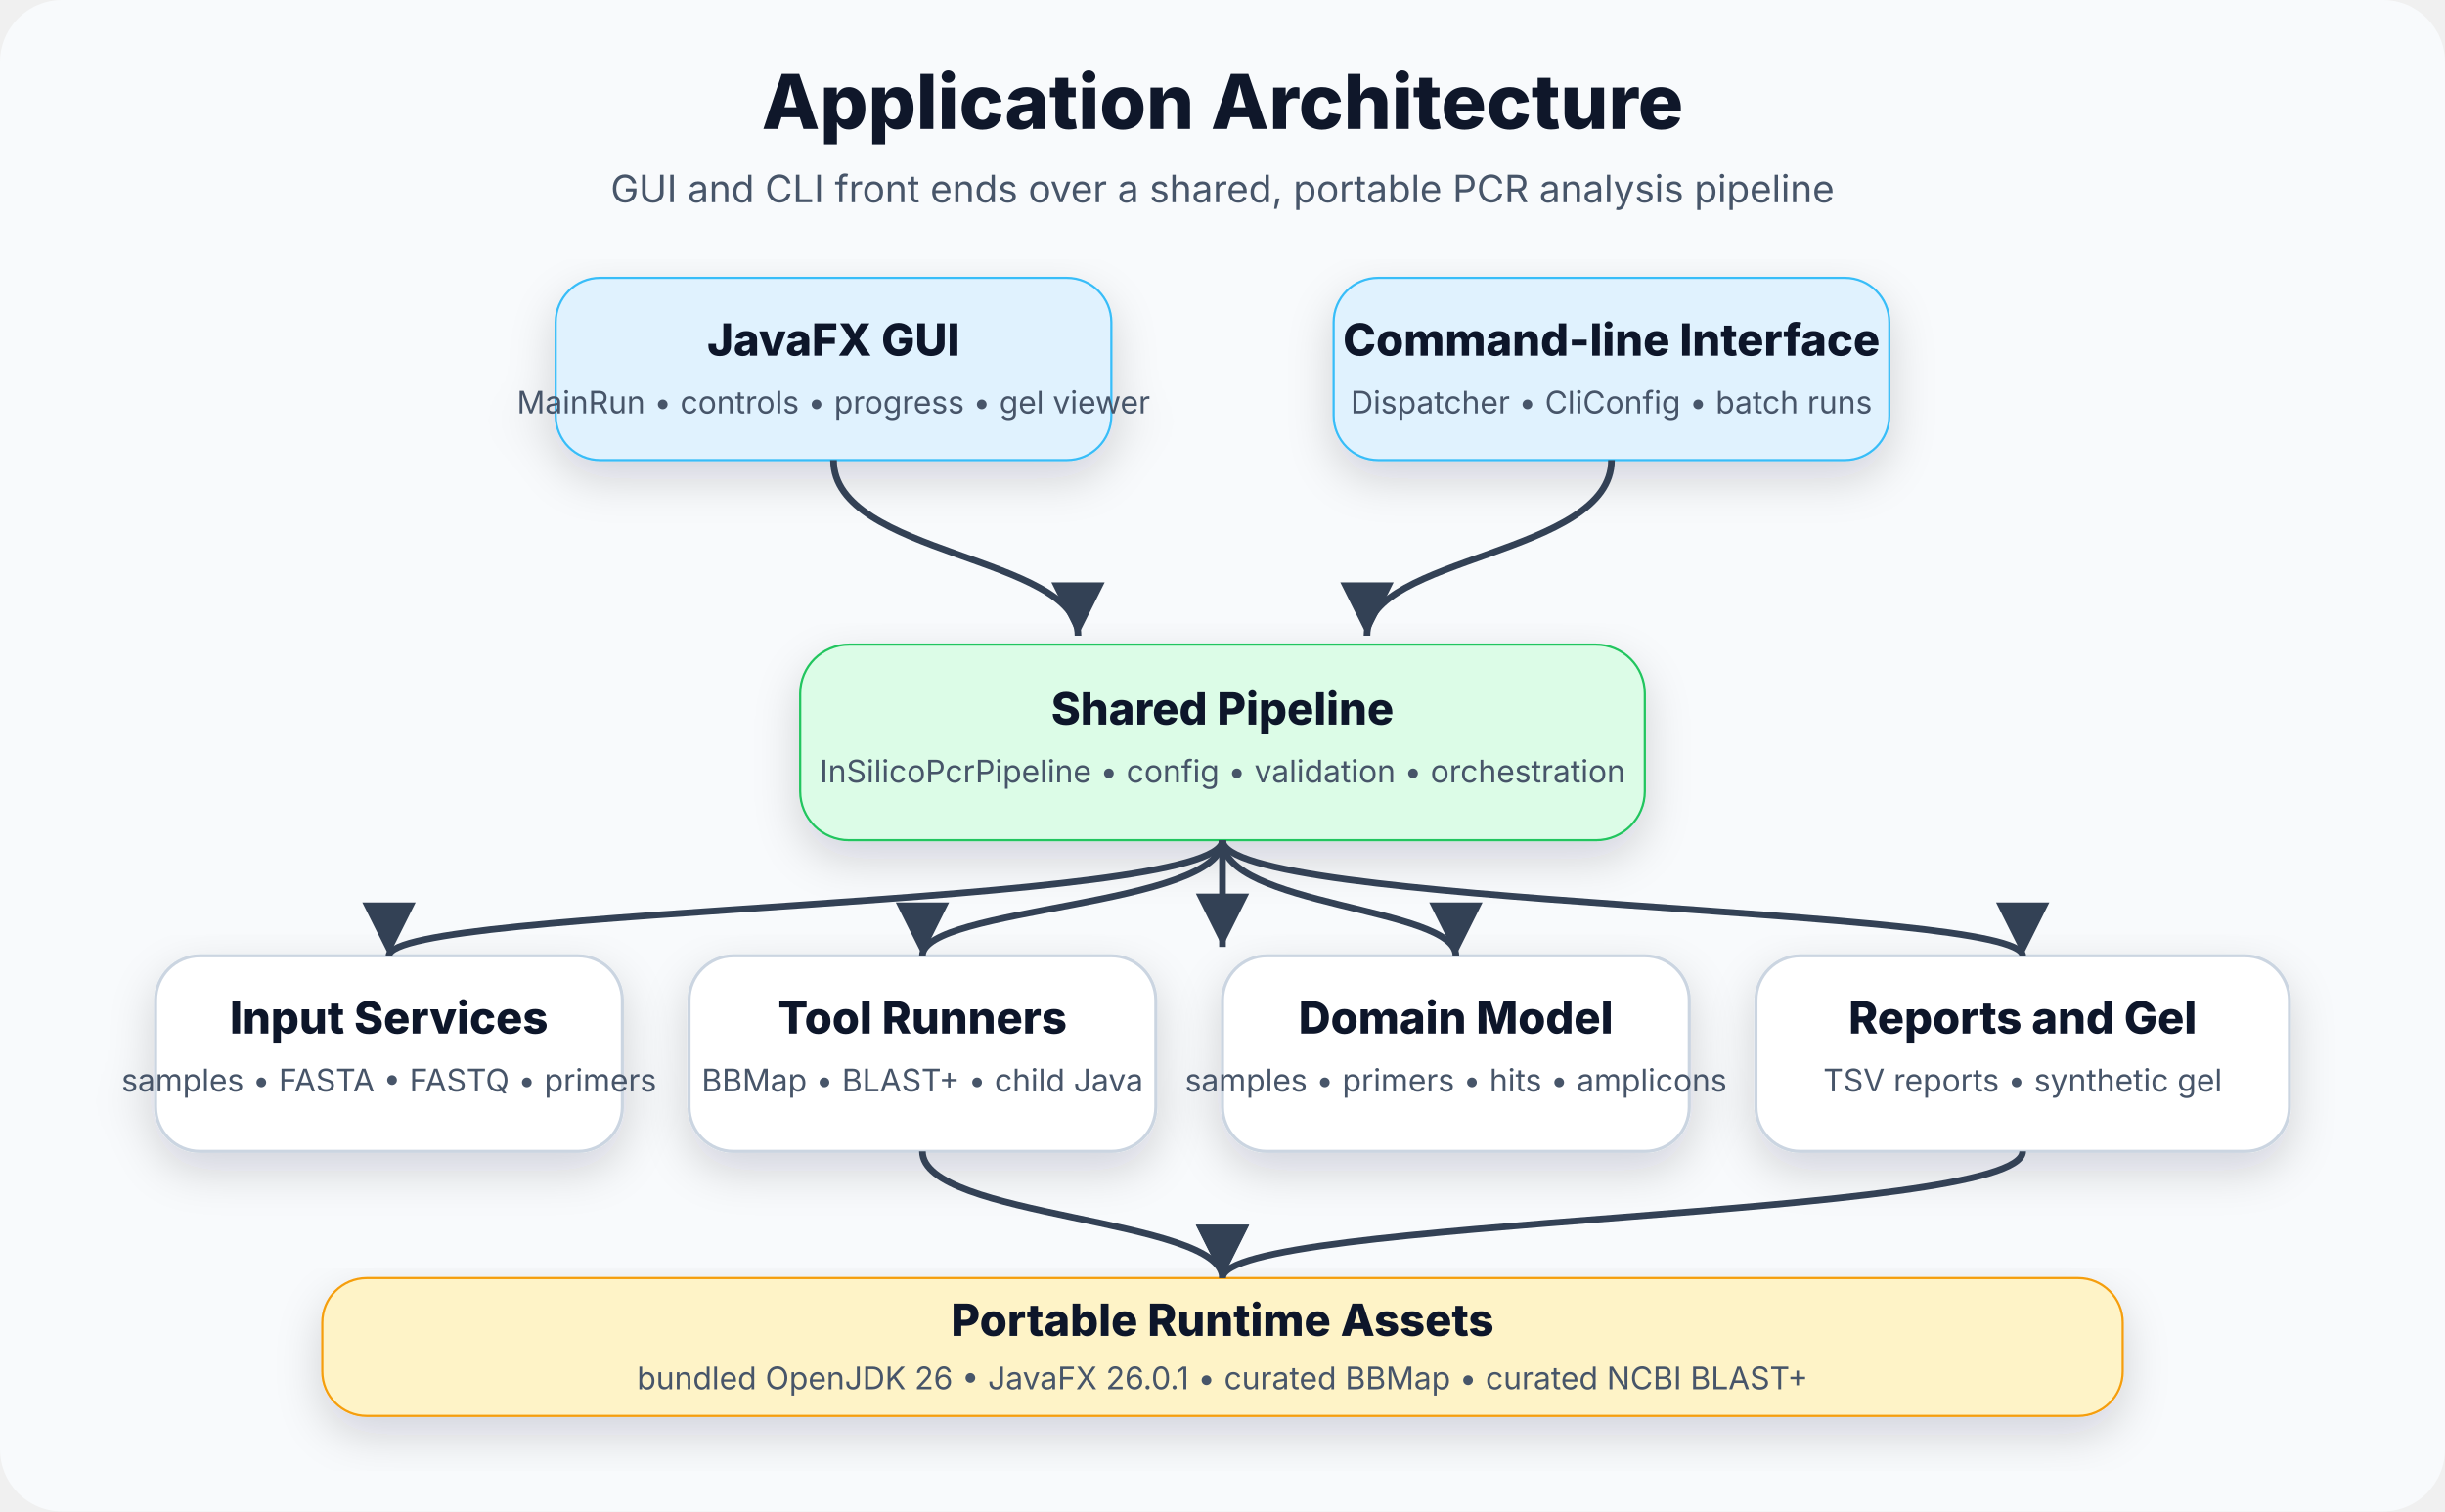
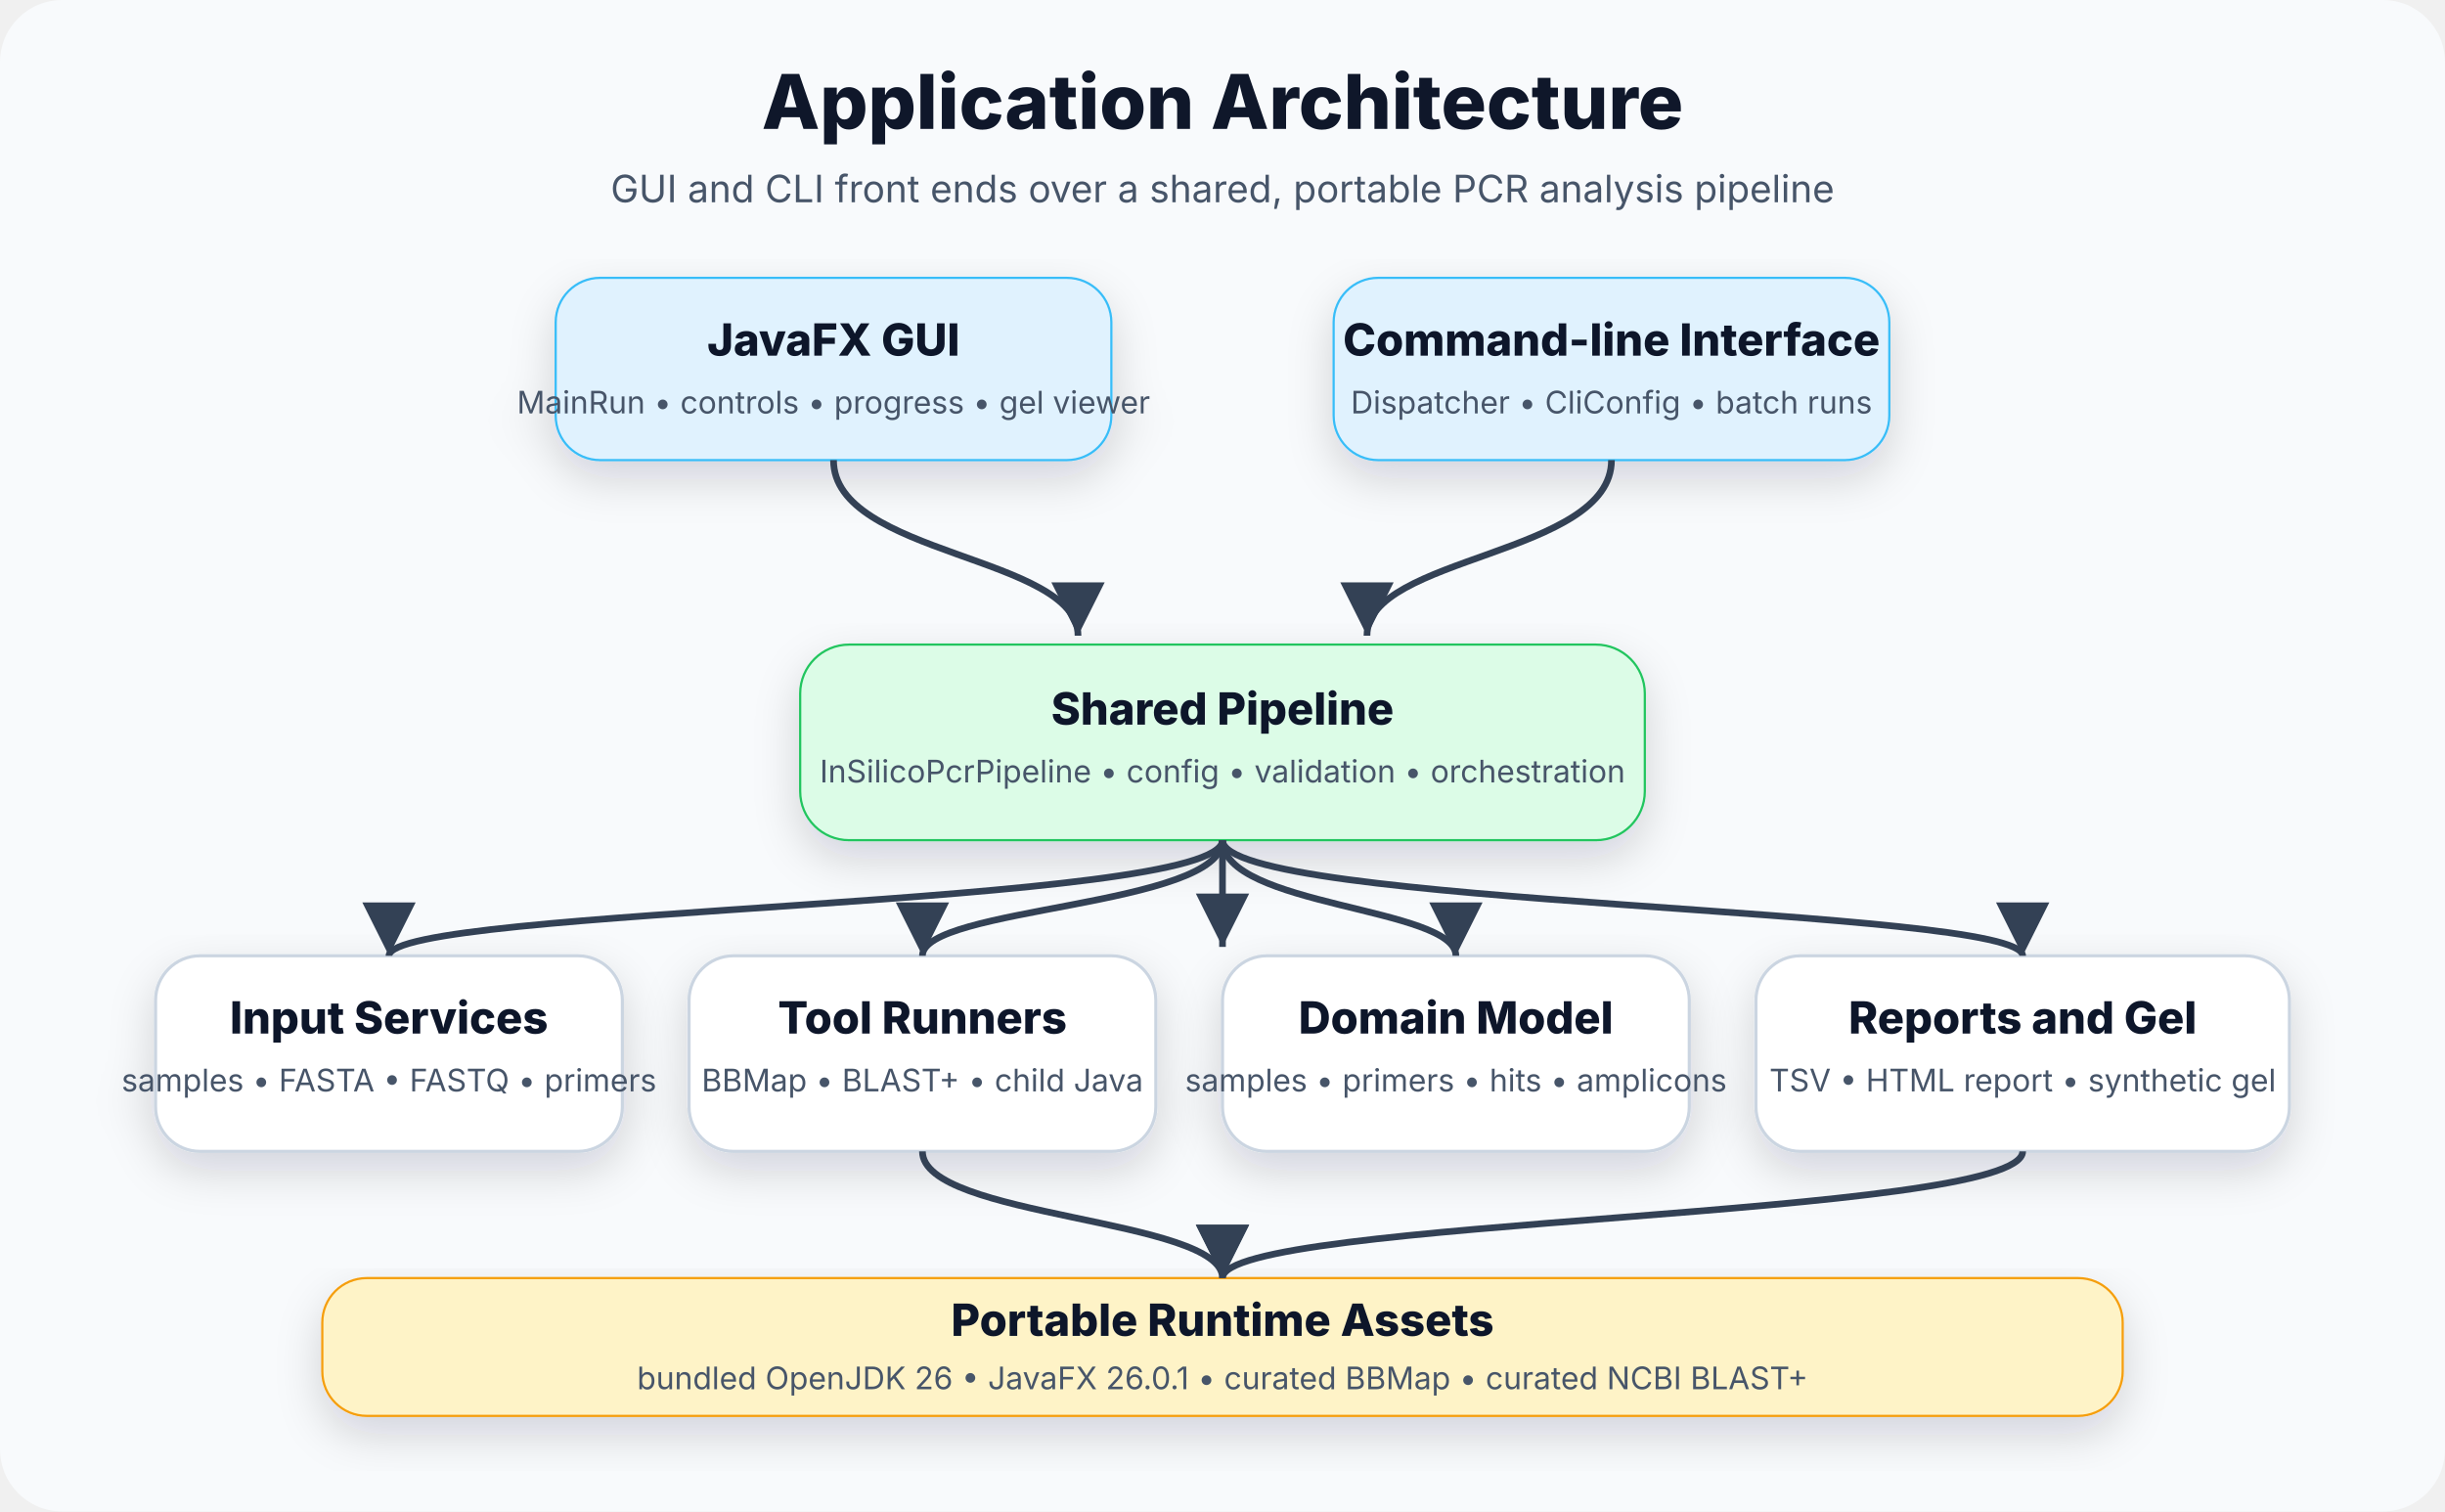
<svg xmlns="http://www.w3.org/2000/svg" width="1100" height="680" viewBox="0 0 1100 680" role="img" aria-labelledby="title desc">
  <defs>
    <filter id="shadow" x="-20%" y="-20%" width="140%" height="160%">
      <feDropShadow dx="0" dy="8" stdDeviation="10" flood-color="#0F172A" flood-opacity="0.16" />
    </filter>
    <marker id="arrow" markerWidth="12" markerHeight="12" refX="10" refY="6" orient="auto">
      <path d="M2 2 L10 6 L2 10 Z" fill="#334155" />
    </marker>
    <style>
      .title{font:800 34px Inter,Segoe UI,Arial,sans-serif;fill:#0F172A}.sub{font:17px Inter,Segoe UI,Arial,sans-serif;fill:#475569}.label{font:800 20px Inter,Segoe UI,Arial,sans-serif;fill:#0F172A}.small{font:14px Inter,Segoe UI,Arial,sans-serif;fill:#475569}.card{fill:#fff;stroke:#CBD5E1;stroke-width:1.4}.blue{fill:#E0F2FE;stroke:#38BDF8}.green{fill:#DCFCE7;stroke:#22C55E}.amber{fill:#FEF3C7;stroke:#F59E0B}.rose{fill:#FCE7F3;stroke:#F472B6}.violet{fill:#EDE9FE;stroke:#8B5CF6}.line{stroke:#334155;stroke-width:3;fill:none}
    </style>
  </defs>
  <rect width="1100" height="680" rx="28" fill="#F8FAFC" />
  <text x="550" y="58" text-anchor="middle" class="title">Application Architecture</text>
  <text x="550" y="91" text-anchor="middle" class="sub">GUI and CLI front ends over a shared, portable PCR analysis pipeline</text>
  <g text-anchor="middle" font-family="Inter, Segoe UI, Arial, sans-serif">
    <g filter="url(#shadow)">
      <rect x="250" y="125" width="250" height="82" rx="20" class="blue" />
      <text x="375" y="160" class="label">JavaFX GUI</text>
      <text x="375" y="186" class="small">MainRun • controls • progress • gel viewer</text>
    </g>
    <g filter="url(#shadow)">
      <rect x="600" y="125" width="250" height="82" rx="20" class="blue" />
      <text x="725" y="160" class="label">Command-line Interface</text>
      <text x="725" y="186" class="small">Dispatcher • CliConfig • batch runs</text>
    </g>
    <path d="M375 207 C375 250 485 250 485 286" class="line" marker-end="url(#arrow)" />
    <path d="M725 207 C725 250 615 250 615 286" class="line" marker-end="url(#arrow)" />
    <g filter="url(#shadow)">
      <rect x="360" y="290" width="380" height="88" rx="22" class="green" />
      <text x="550" y="326" class="label">Shared Pipeline</text>
      <text x="550" y="352" class="small">InSilicoPcrPipeline • config • validation • orchestration</text>
    </g>
    <line x1="550" y1="378" x2="550" y2="426" class="line" marker-end="url(#arrow)" />
    <g filter="url(#shadow)">
      <rect x="70" y="430" width="210" height="88" rx="20" class="card" />
      <text x="175" y="465" class="label">Input Services</text>
      <text x="175" y="491" class="small">samples • FASTA • FASTQ • primers</text>
    </g>
    <g filter="url(#shadow)">
      <rect x="310" y="430" width="210" height="88" rx="20" class="card" />
      <text x="415" y="465" class="label">Tool Runners</text>
      <text x="415" y="491" class="small">BBMap • BLAST+ • child Java</text>
    </g>
    <g filter="url(#shadow)">
      <rect x="550" y="430" width="210" height="88" rx="20" class="card" />
      <text x="655" y="465" class="label">Domain Model</text>
      <text x="655" y="491" class="small">samples • primers • hits • amplicons</text>
    </g>
    <g filter="url(#shadow)">
      <rect x="790" y="430" width="240" height="88" rx="20" class="card" />
      <text x="910" y="465" class="label">Reports and Gel</text>
-       <text x="910" y="491" class="small">TSV reports • synthetic gel</text>
+       <text x="910" y="491" class="small">TSV • HTML report • synthetic gel</text>
    </g>
    <path d="M550 378 C550 408 175 408 175 430" class="line" marker-end="url(#arrow)" />
    <path d="M550 378 C550 408 415 408 415 430" class="line" marker-end="url(#arrow)" />
    <path d="M550 378 C550 408 655 408 655 430" class="line" marker-end="url(#arrow)" />
    <path d="M550 378 C550 408 910 408 910 430" class="line" marker-end="url(#arrow)" />
    <g filter="url(#shadow)">
      <rect x="145" y="575" width="810" height="62" rx="20" class="amber" />
      <text x="550" y="601" class="label">Portable Runtime Assets</text>
      <text x="550" y="625" class="small">bundled OpenJDK 26 • JavaFX 26.0.1 • curated BBMap • curated NCBI BLAST+</text>
    </g>
    <path d="M415 518 C415 548 550 548 550 575" class="line" marker-end="url(#arrow)" />
    <path d="M910 518 C910 548 550 548 550 575" class="line" marker-end="url(#arrow)" />
  </g>
</svg>
